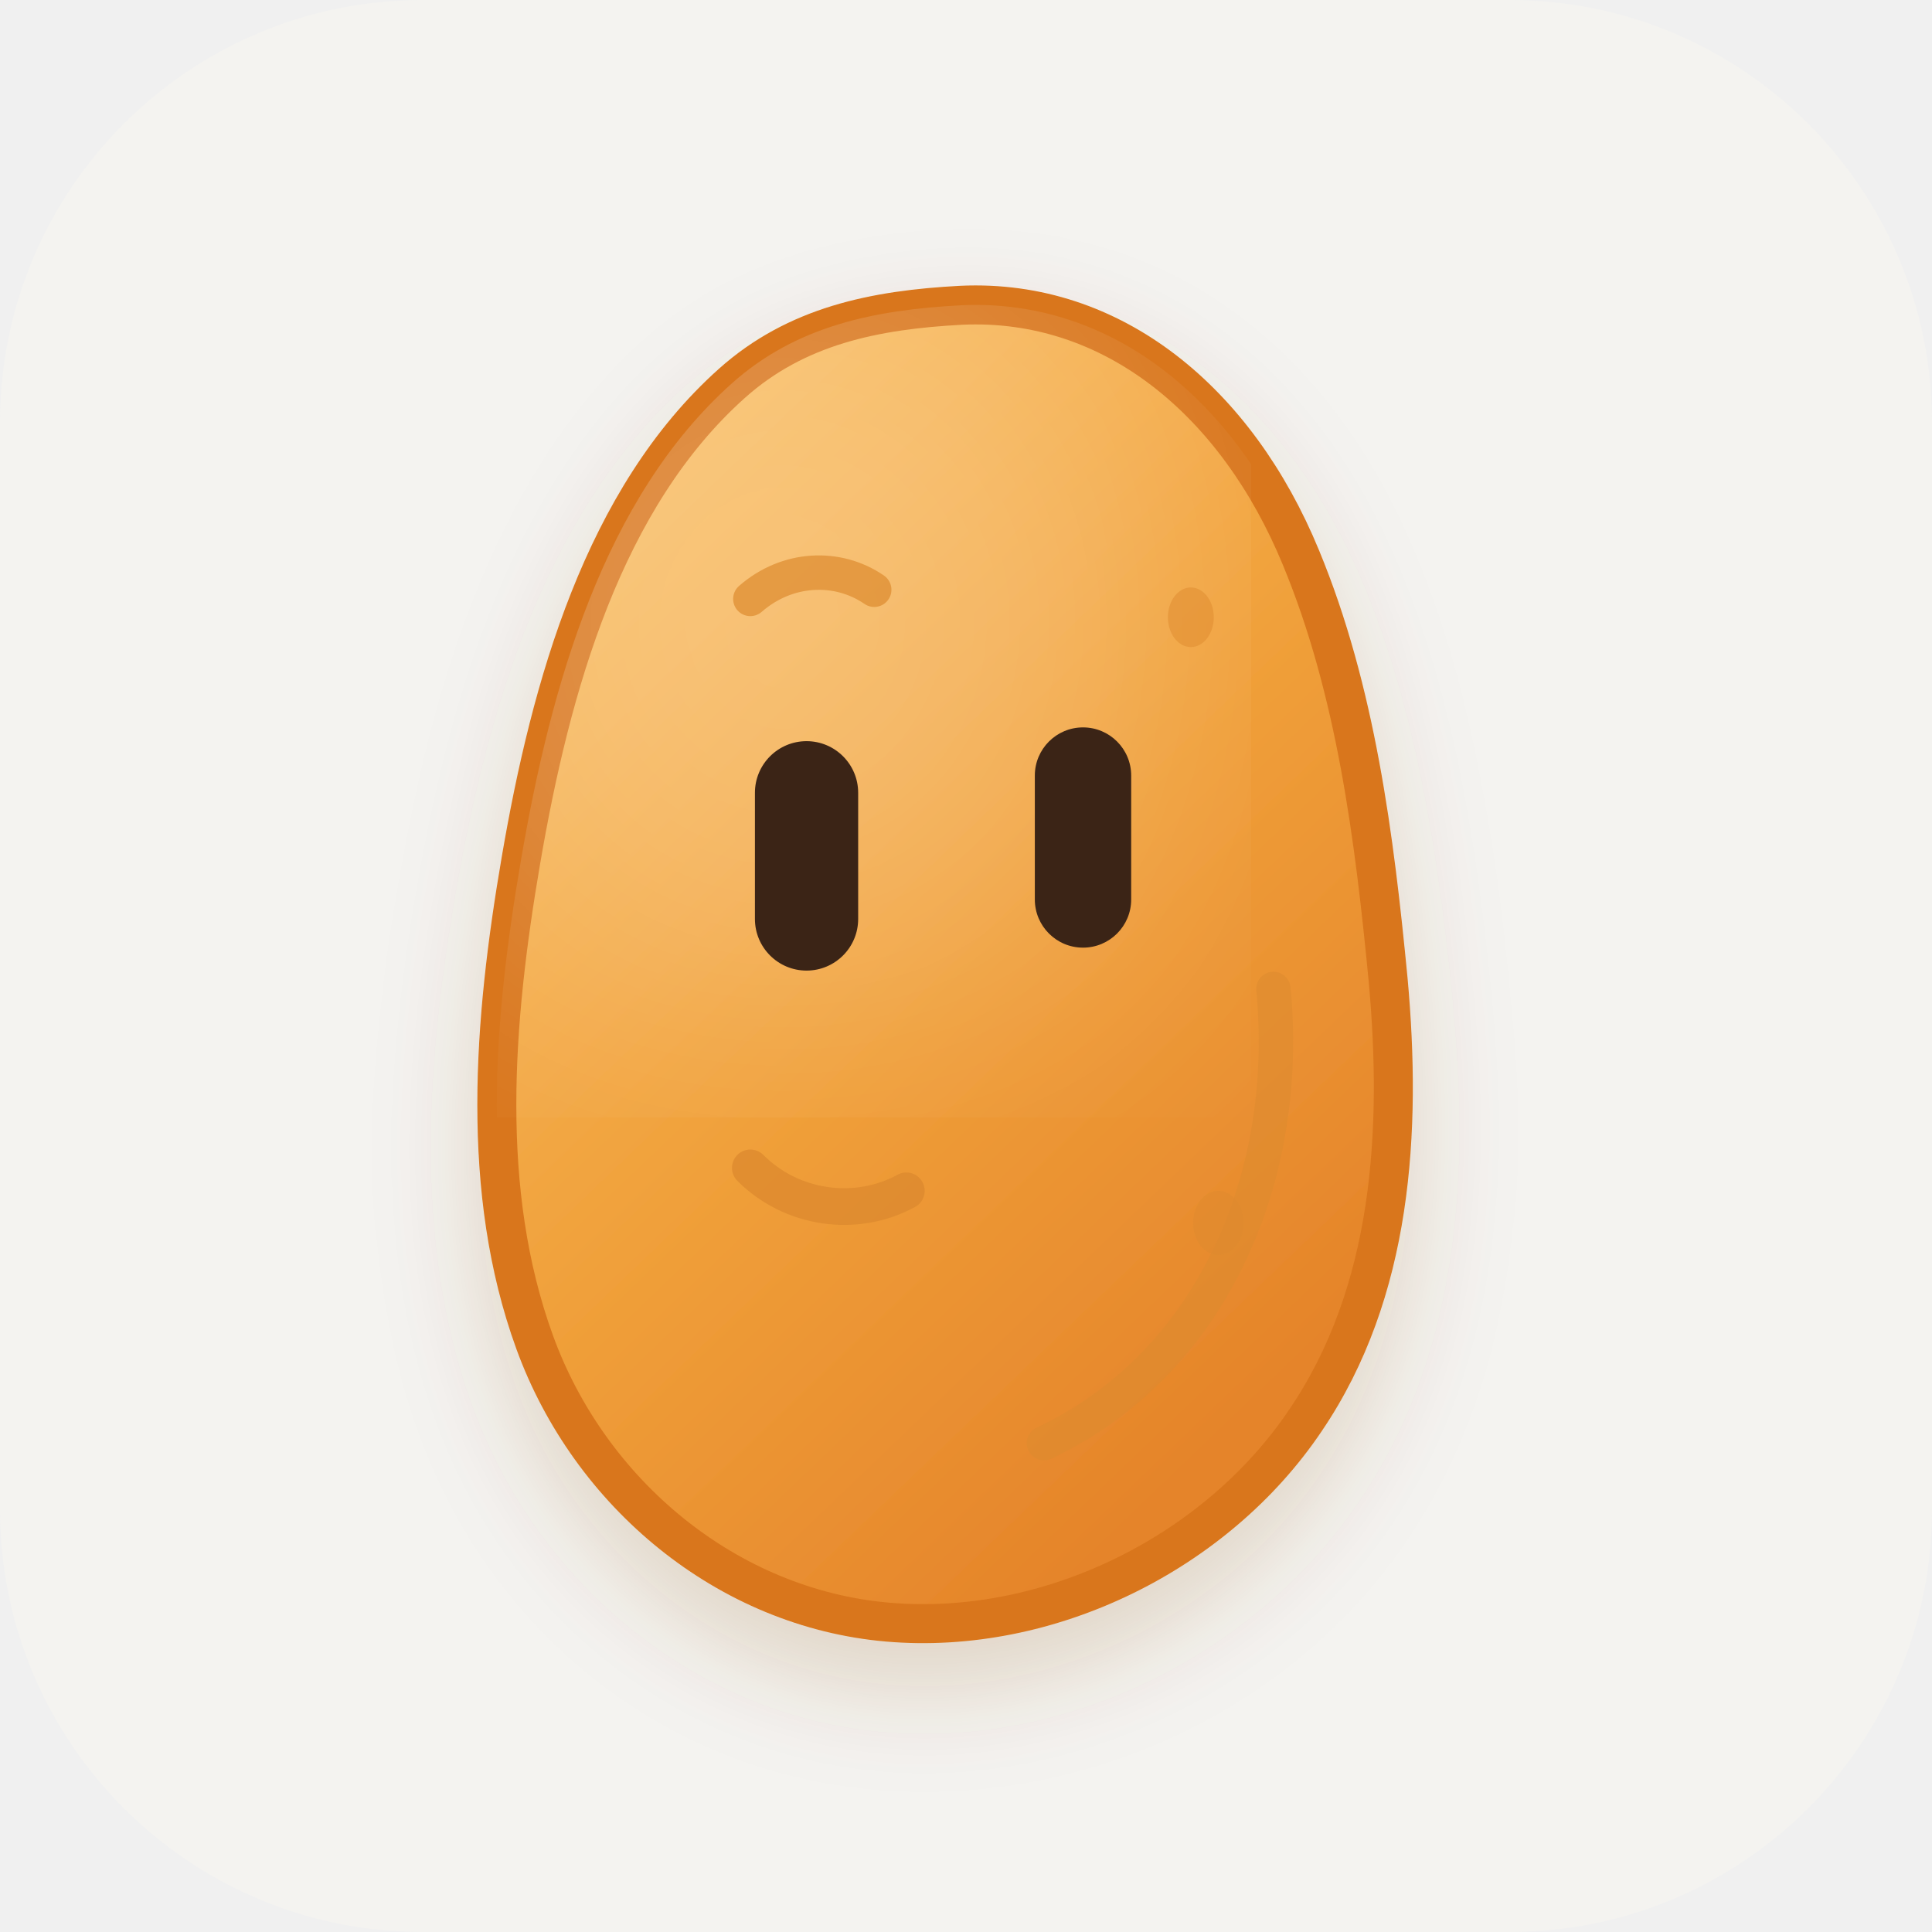
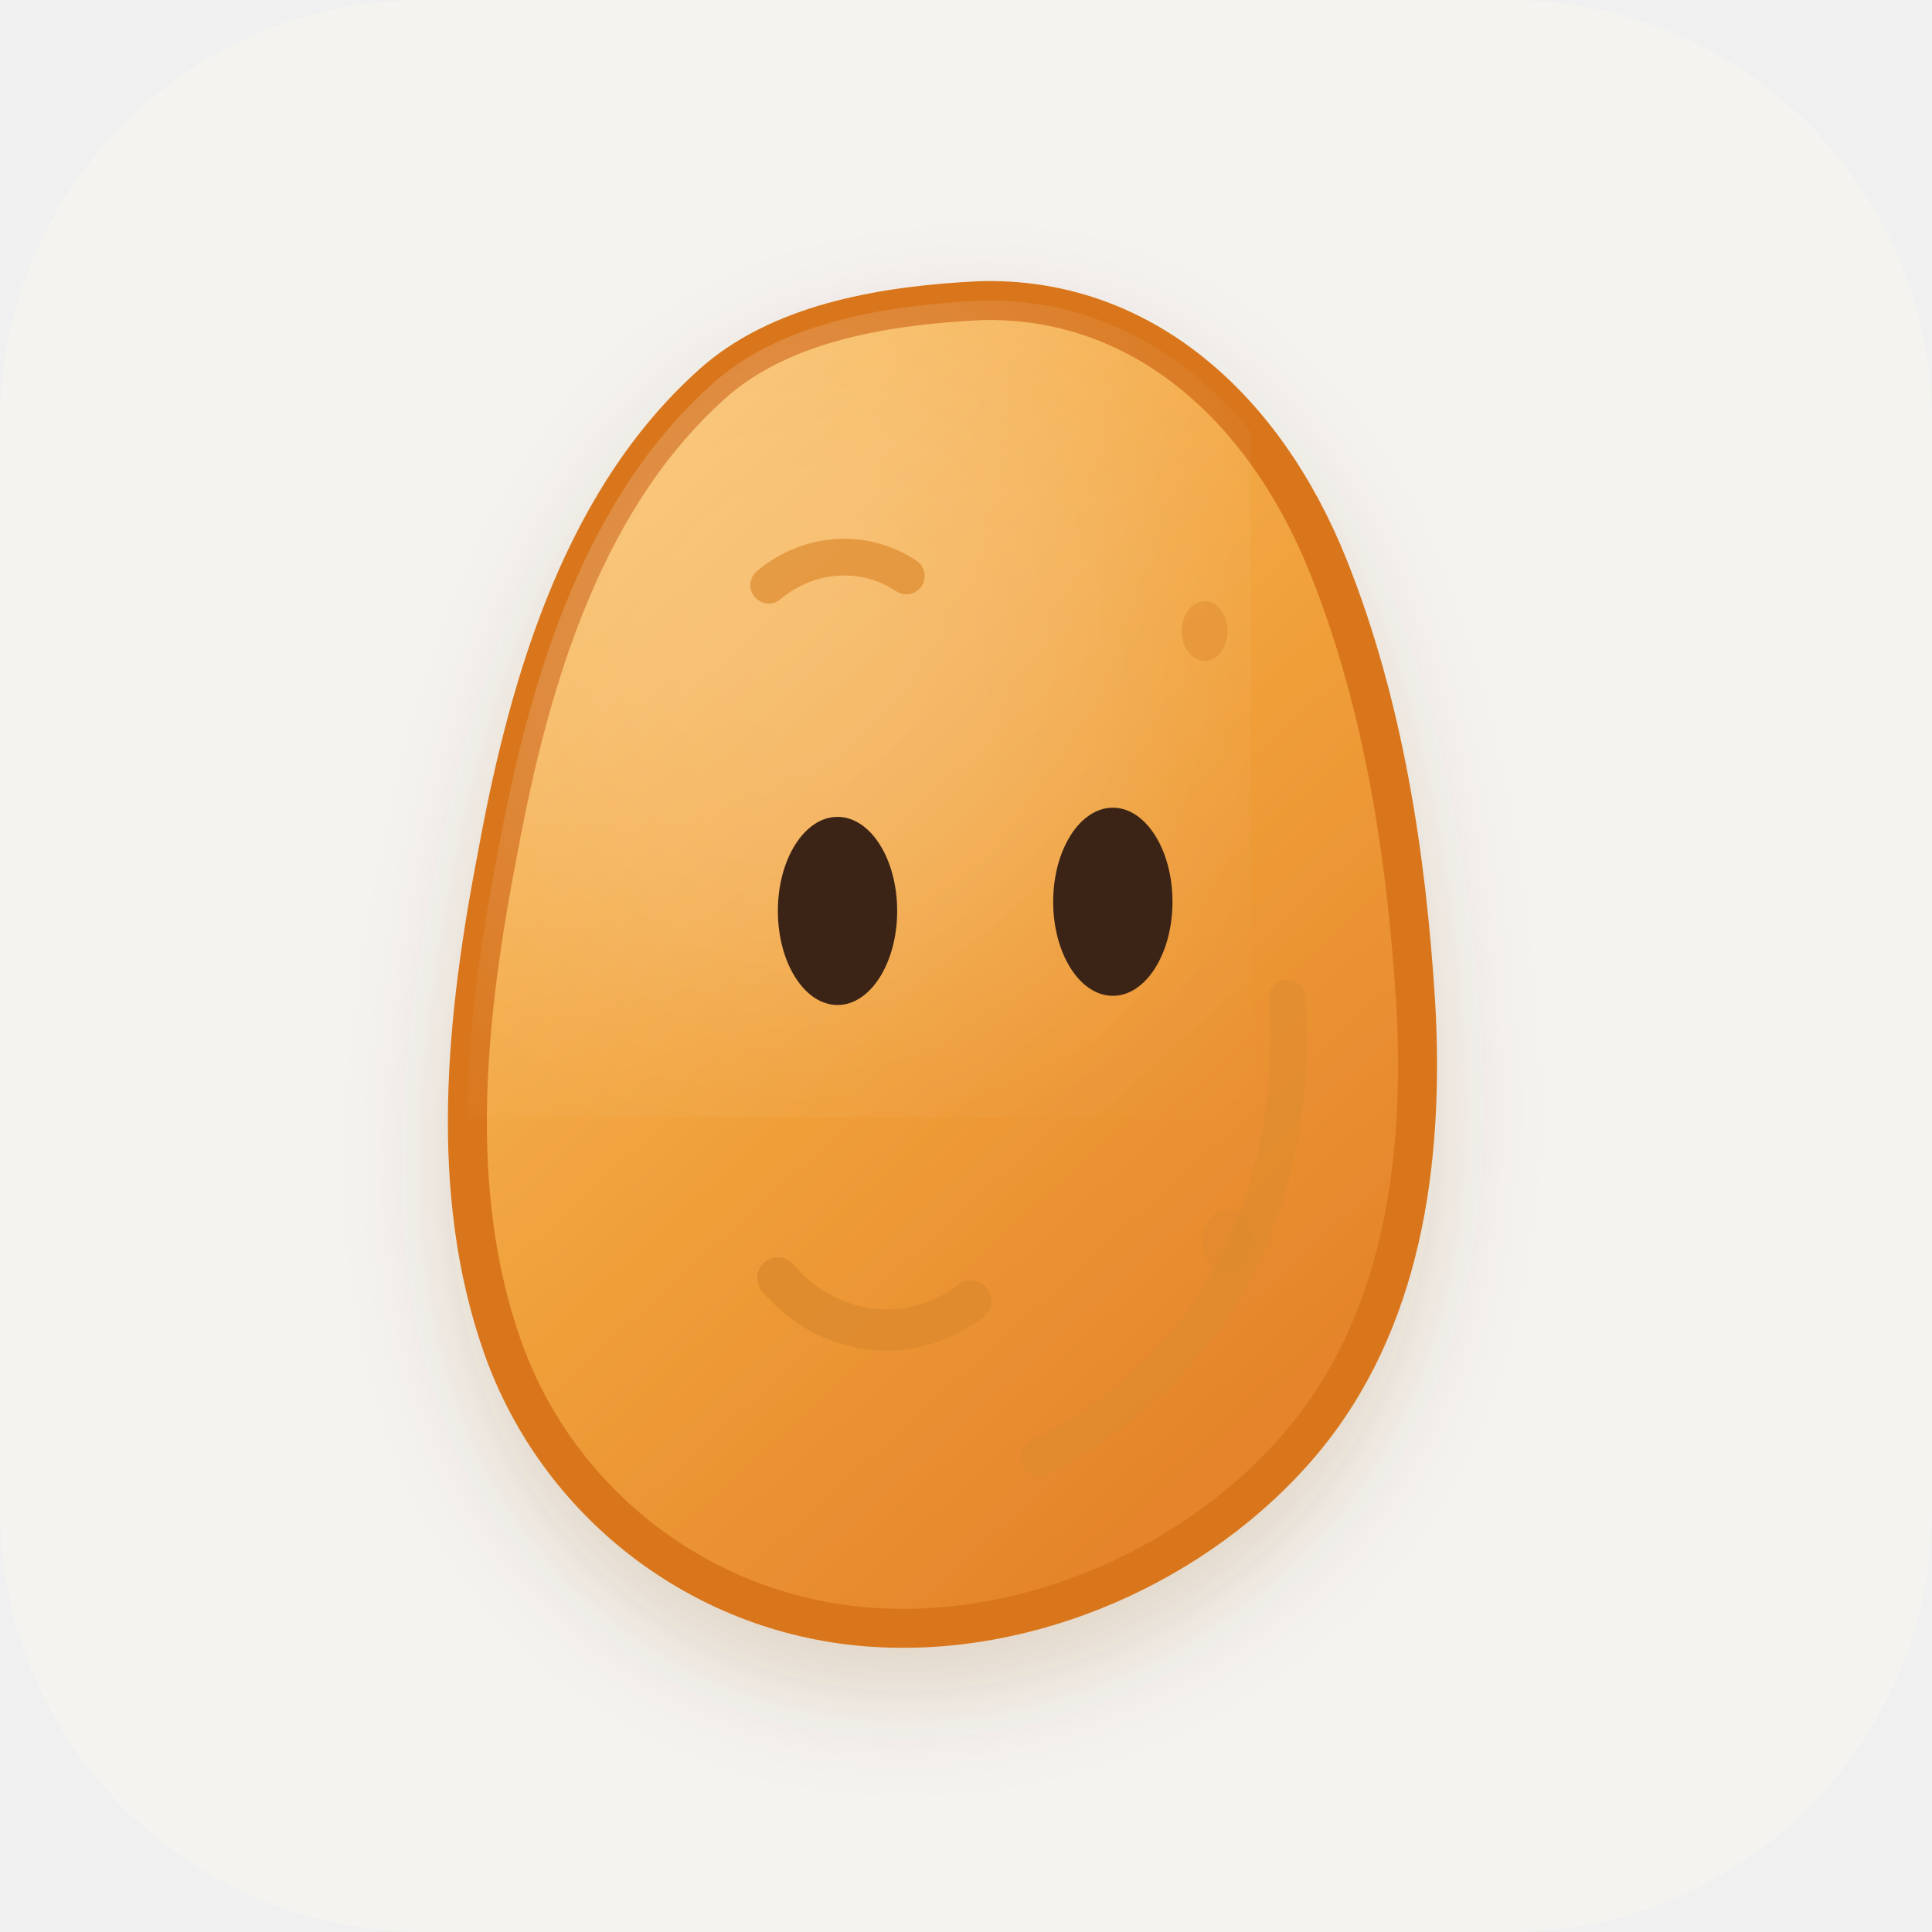
<svg xmlns="http://www.w3.org/2000/svg" viewBox="0 0 64 64">
  <rect width="64" height="64" rx="14" fill="#F4F3F0" />
  <g transform="translate(7.68,7.68) scale(0.76)">
    <defs>
      <linearGradient id="shi2" x1="22%" y1="10%" x2="74%" y2="90%">
        <stop offset="0" stop-color="#F8BA5E" />
        <stop offset="0.5" stop-color="#F0A03A" />
        <stop offset="1" stop-color="#E5842A" />
      </linearGradient>
      <filter id="bli2">
        <feGaussianBlur stdDeviation="7" />
      </filter>
      <filter id="dpi2" x="-35%" y="-35%" width="180%" height="180%">
        <feDropShadow dx="0" dy="2" stdDeviation="2.2" flood-color="#8A4310" flood-opacity="0.18" />
      </filter>
      <clipPath id="cpi2">
-         <path d="M31.8,3.2 C38.4,2.9 43.8,7.4 46.6,14.2 C49.0,20.0 49.8,26.4 50.4,32.6 C51.0,39.2 50.6,46.2 46.8,51.8 C42.9,57.6 35.6,61.2 28.6,60.6 C21.6,60.0 15.6,55.0 13.2,48.4 C10.8,41.8 11.4,34.4 12.6,27.4 C13.9,19.8 16.2,11.6 21.8,6.6 C24.6,4.1 28.0,3.4 31.8,3.2 Z" />
+         <path d="M32.6,3.0 C39.6,2.8 45.0,7.6 47.8,14.6 C50.2,20.6 51.2,27.2 51.6,33.6 C52.0,40.6 51.0,47.6 46.6,52.8 C42.2,58.0 34.8,61.4 27.6,60.8 C20.4,60.2 14.2,55.4 11.8,48.6 C9.4,41.8 10.2,34.2 11.6,27.0 C13.0,19.4 15.4,11.4 21.2,6.4 C24.2,3.9 28.6,3.2 32.6,3.0 Z" />
      </clipPath>
    </defs>
-     <path d="M31.8,3.2 C38.4,2.9 43.8,7.4 46.6,14.2 C49.0,20.0 49.8,26.4 50.4,32.6 C51.0,39.2 50.6,46.2 46.8,51.8 C42.9,57.6 35.6,61.2 28.6,60.6 C21.6,60.0 15.6,55.0 13.2,48.4 C10.8,41.8 11.4,34.4 12.6,27.4 C13.9,19.8 16.2,11.6 21.8,6.6 C24.6,4.1 28.0,3.4 31.8,3.2 Z" fill="url(#shi2)" stroke="#D9761C" stroke-width="1.7" stroke-linejoin="round" filter="url(#dpi2)" />
+     <path d="M32.6,3.0 C39.6,2.8 45.0,7.6 47.8,14.6 C50.2,20.6 51.2,27.2 51.6,33.6 C52.0,40.6 51.0,47.6 46.6,52.8 C42.2,58.0 34.8,61.4 27.6,60.8 C20.4,60.2 14.2,55.4 11.8,48.6 C9.4,41.8 10.2,34.2 11.6,27.0 C13.0,19.4 15.4,11.4 21.2,6.4 C24.2,3.9 28.6,3.2 32.6,3.0 Z" fill="url(#shi2)" stroke="#D9761C" stroke-width="1.7" stroke-linejoin="round" filter="url(#dpi2)" />
    <g clip-path="url(#cpi2)">
      <ellipse cx="24" cy="17" rx="17" ry="18" fill="#FFFFFF" opacity="0.20" filter="url(#bli2)" />
    </g>
-     <rect x="22.8" y="22.2" width="4.5" height="10.0" rx="2.25" fill="#3B2416" />
-     <rect x="35.0" y="21.6" width="4.2" height="9.6" rx="2.1" fill="#3B2416" />
-     <path d="M45.4,33.0 C46.2,41.4 42.6,49.4 35.4,52.8" fill="none" stroke="#DD8A2E" stroke-width="1.5" stroke-linecap="round" opacity="0.55" />
-     <path d="M22.6,40.8 C24.4,42.6 27.2,43.0 29.4,41.8" fill="none" stroke="#DD8A2E" stroke-width="1.6" stroke-linecap="round" opacity="0.8" />
-     <path d="M22.6,16.0 C24.2,14.6 26.4,14.5 28.0,15.6" fill="none" stroke="#DD8A2E" stroke-width="1.5" stroke-linecap="round" opacity="0.7" />
-     <ellipse cx="41.8" cy="16.8" rx="1.0" ry="1.3" fill="#DD8A2E" opacity="0.5" />
-     <ellipse cx="43.0" cy="43.2" rx="1.1" ry="1.4" fill="#DD8A2E" opacity="0.45" />
+     <ellipse cx="26.4" cy="29.6" rx="2.6" ry="4.1" fill="#3B2416" />
+     <ellipse cx="38.4" cy="29.2" rx="2.6" ry="4.1" fill="#3B2416" />
+     <path d="M46.0,33.4 C46.6,42.0 42.8,49.8 35.2,53.4" fill="none" stroke="#DD8A2E" stroke-width="1.6" stroke-linecap="round" opacity="0.55" />
+     <path d="M23.8,45.6 C26.0,48.2 29.6,48.6 32.2,46.6" fill="none" stroke="#DD8A2E" stroke-width="1.8" stroke-linecap="round" opacity="0.85" />
+     <path d="M23.4,15.4 C25.2,13.9 27.6,13.8 29.4,15.0" fill="none" stroke="#DD8A2E" stroke-width="1.6" stroke-linecap="round" opacity="0.7" />
+     <ellipse cx="42.4" cy="17.4" rx="1.0" ry="1.3" fill="#DD8A2E" opacity="0.5" />
+     <ellipse cx="43.4" cy="44.0" rx="1.1" ry="1.4" fill="#DD8A2E" opacity="0.45" />
  </g>
</svg>
